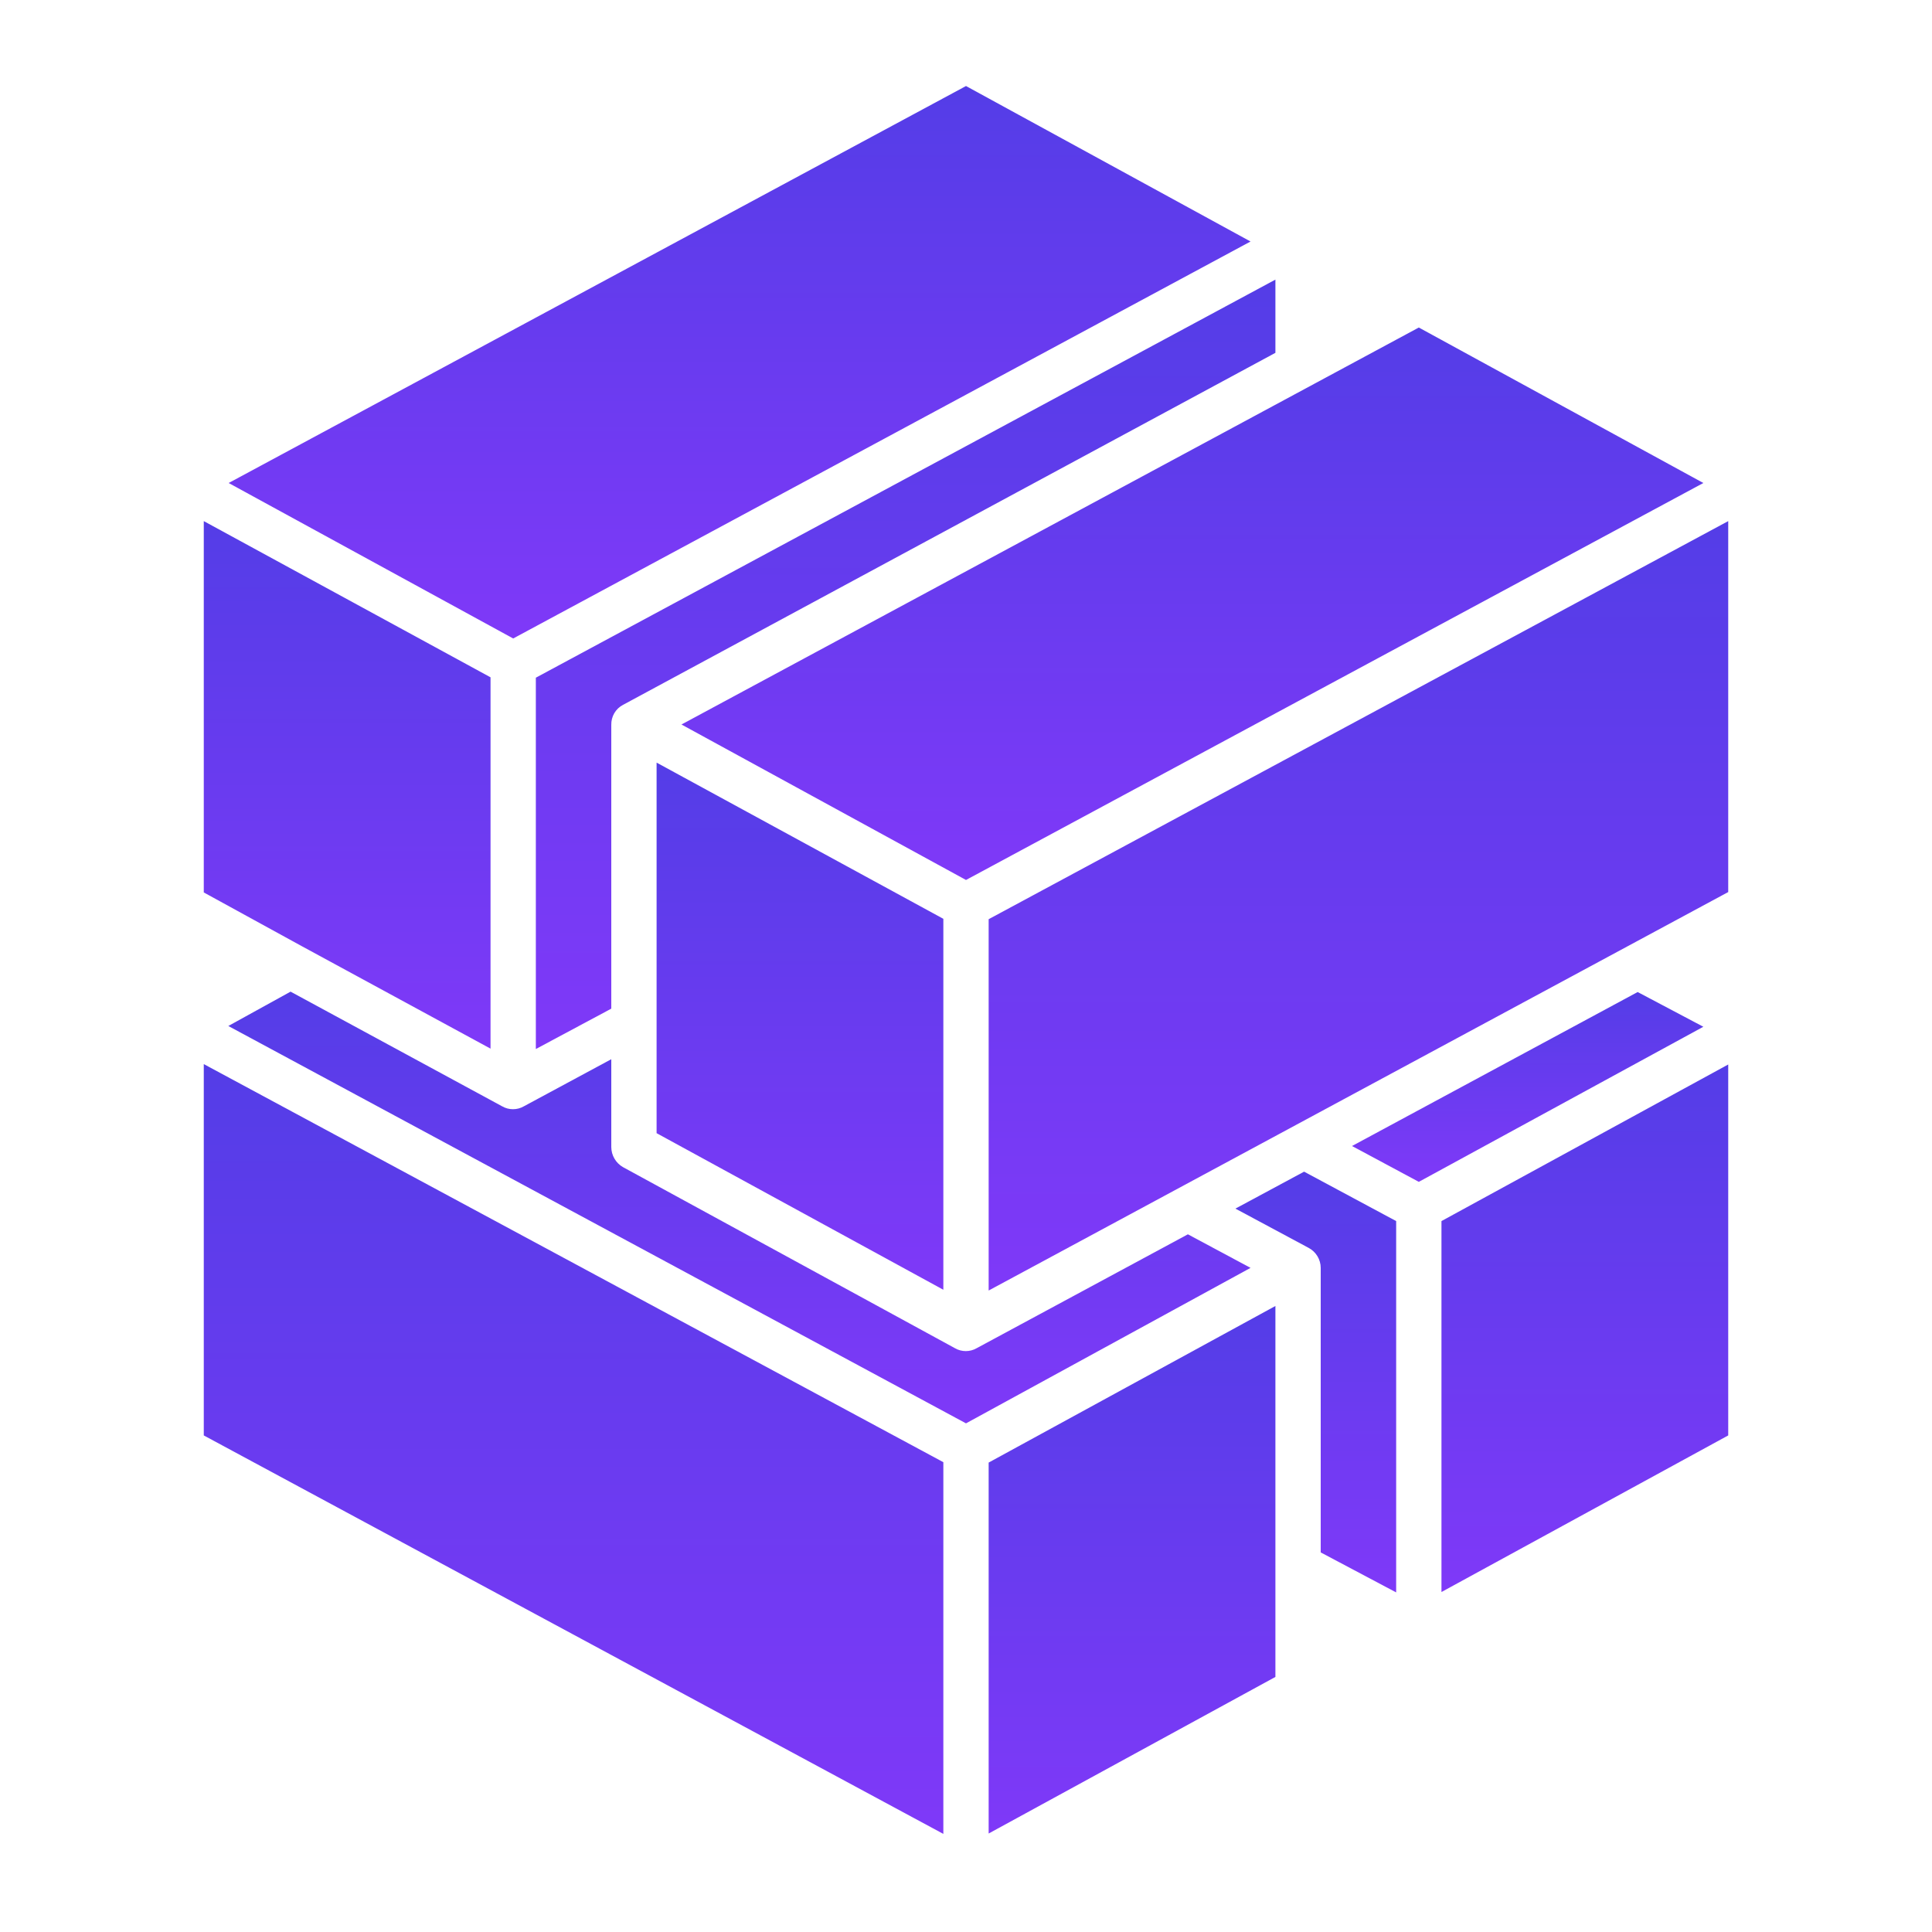
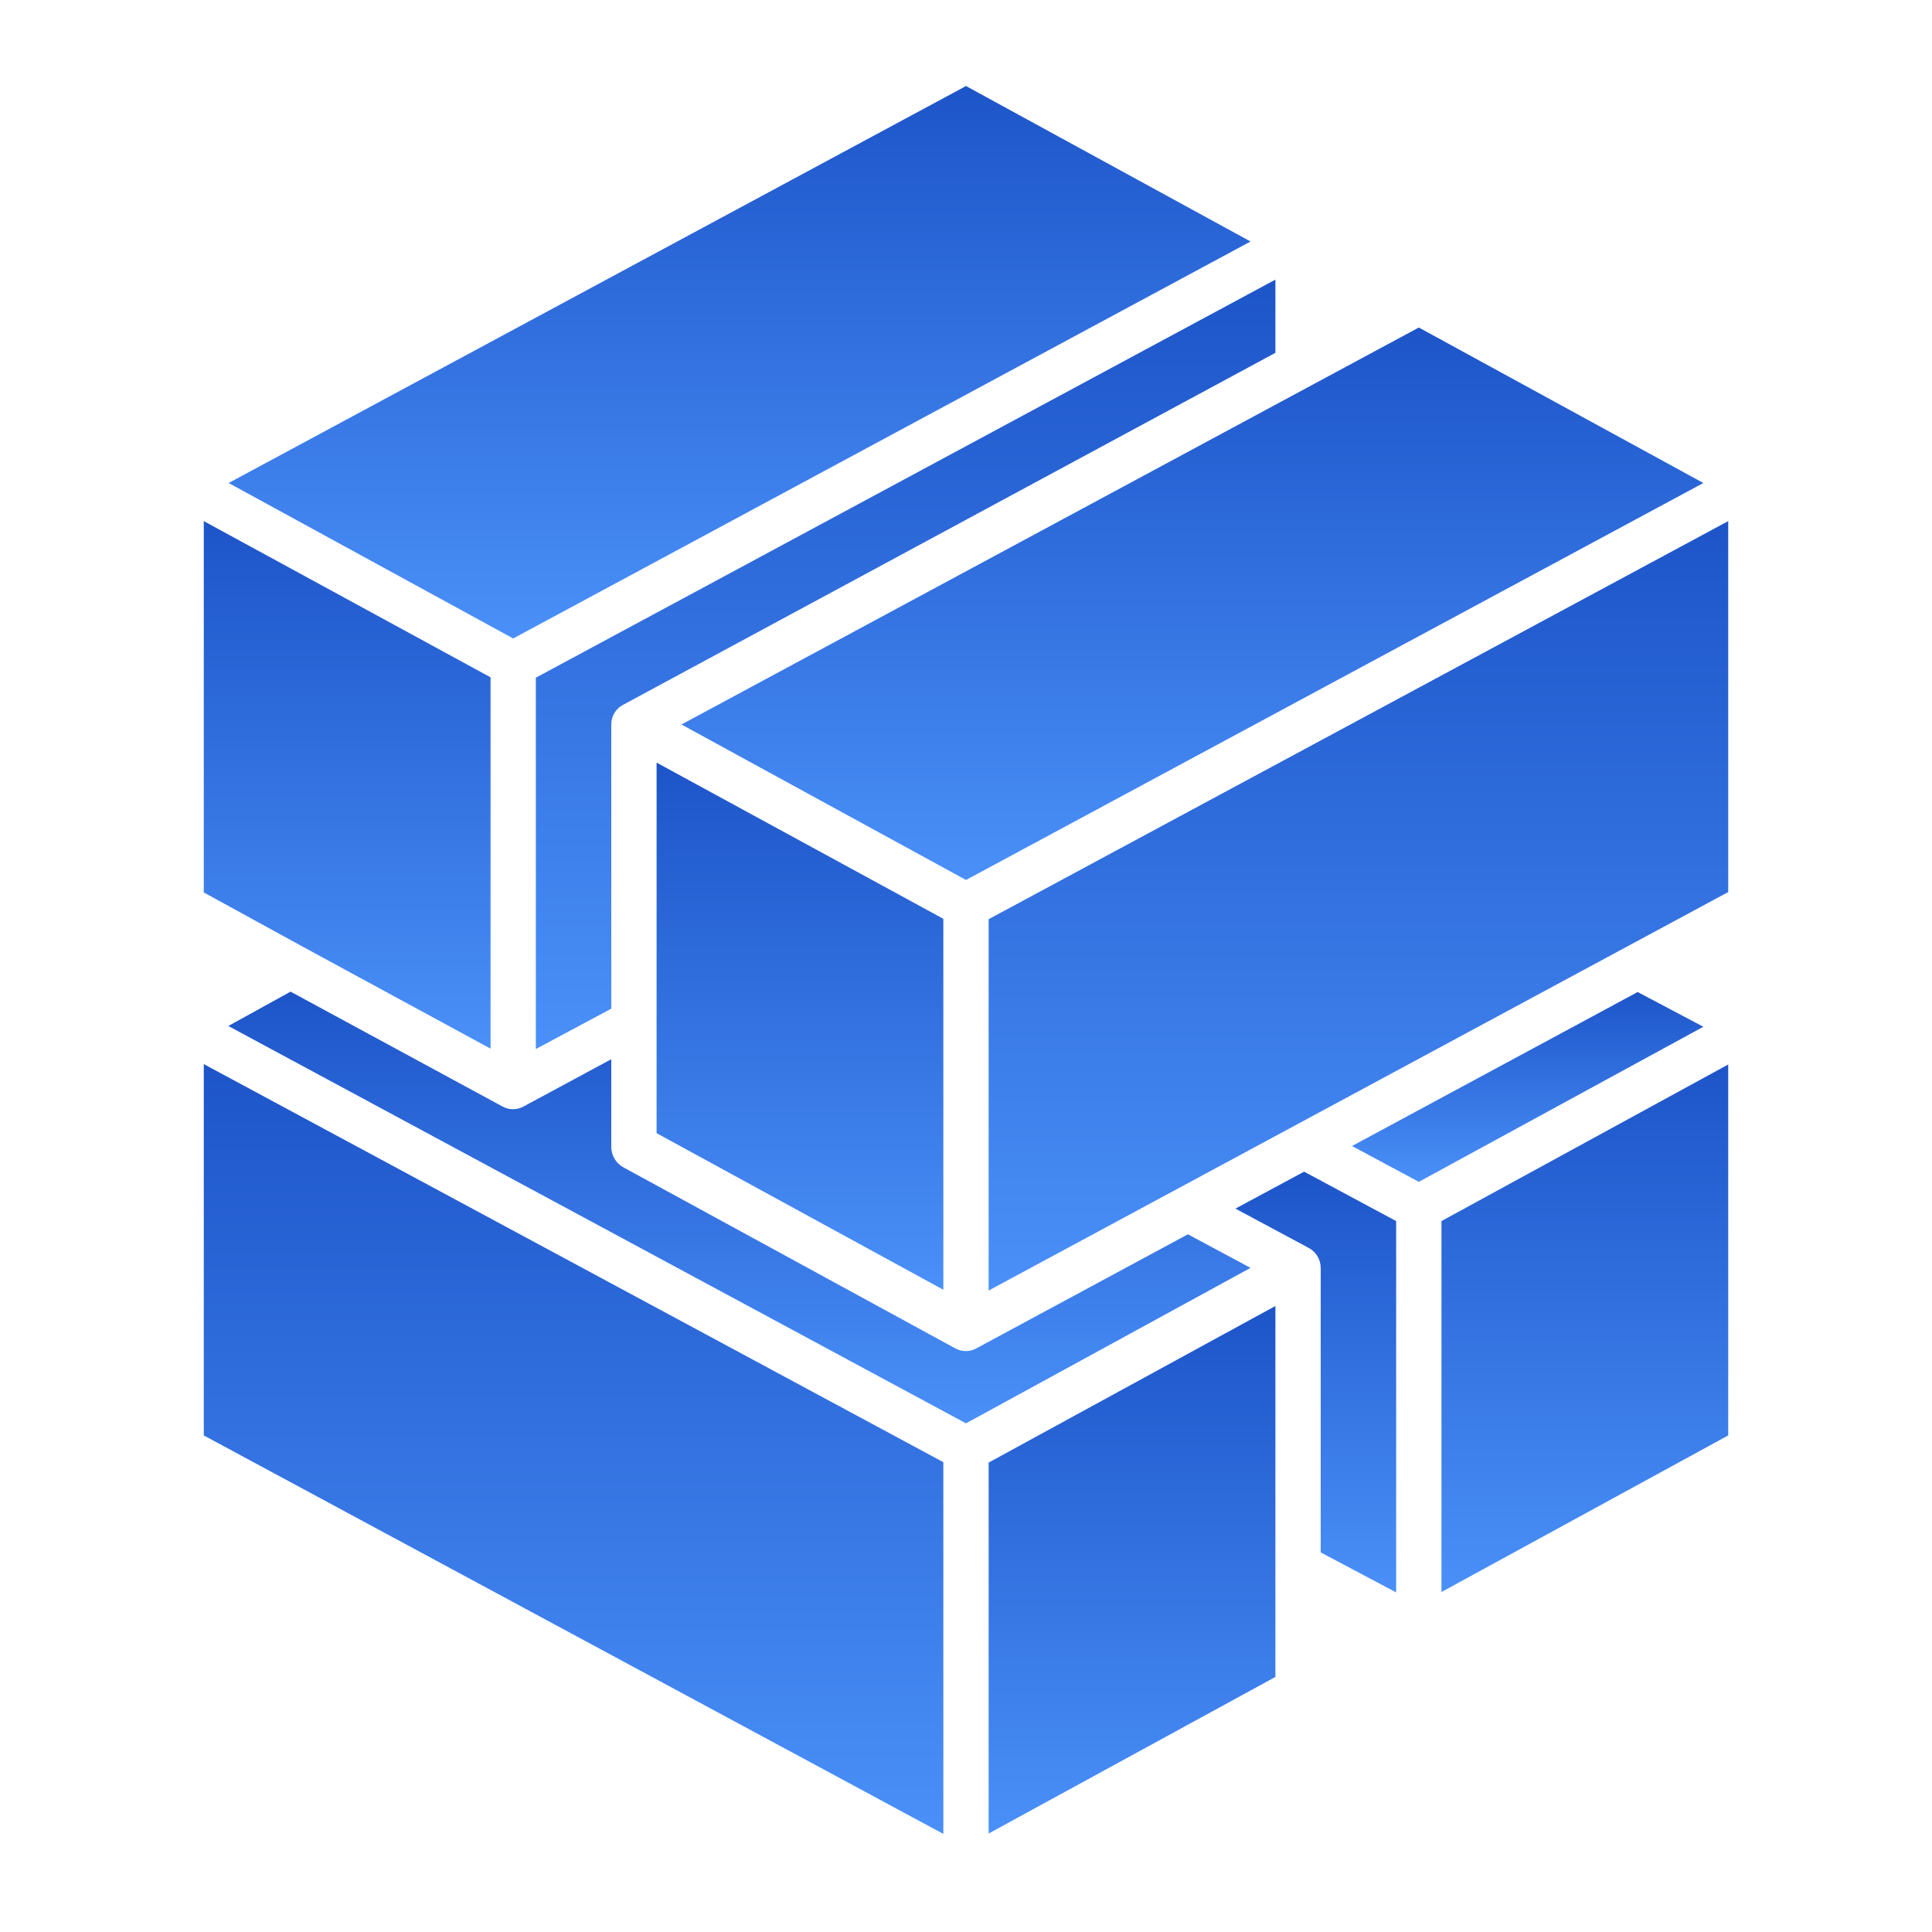
<svg xmlns="http://www.w3.org/2000/svg" width="40" height="40" viewBox="0 0 40 40" fill="none">
  <path d="M14.109 15L20 18.219L35.266 10L29.375 6.781L14.109 15Z" fill="url(#paint0_linear_448_2282)" />
  <path d="M13.594 23.461L19.531 26.703V19.023L13.594 15.789V23.461Z" fill="url(#paint1_linear_448_2282)" />
  <path d="M4.734 10L10.625 13.219L25.891 5L20 1.781L4.734 10Z" fill="url(#paint2_linear_448_2282)" />
  <path d="M20.469 26.719L35.781 18.469V10.789L20.469 19.031V26.719Z" fill="url(#paint3_linear_448_2282)" />
  <path d="M28.906 32.969V25.281L27 24.258L25.578 25.023L27.094 25.836C27.169 25.876 27.232 25.935 27.276 26.008C27.32 26.081 27.344 26.165 27.344 26.25V32.141L28.906 32.969Z" fill="url(#paint4_linear_448_2282)" />
  <path d="M11.094 21.719L12.656 20.883V15.008C12.654 14.923 12.676 14.839 12.718 14.766C12.761 14.693 12.823 14.633 12.898 14.594L26.406 7.305V5.789L11.094 14.031V21.719Z" fill="url(#paint5_linear_448_2282)" />
  <path d="M26.406 27.039L20.469 30.281V37.961L26.406 34.719V27.039Z" fill="url(#paint6_linear_448_2282)" />
  <path d="M35.266 21.258L33.906 20.539L27.992 23.727L29.375 24.469L35.266 21.258Z" fill="url(#paint7_linear_448_2282)" />
  <path d="M35.781 22.039L29.844 25.281V32.961L35.781 29.719V22.039Z" fill="url(#paint8_linear_448_2282)" />
  <path d="M19.531 30.273L4.219 22.031V29.719L19.531 37.969V30.273Z" fill="url(#paint9_linear_448_2282)" />
  <path d="M25.891 26.25L24.594 25.555L20.219 27.914C20.151 27.953 20.074 27.973 19.996 27.973C19.918 27.973 19.841 27.953 19.773 27.914L12.898 24.164C12.825 24.122 12.764 24.062 12.722 23.989C12.679 23.917 12.657 23.834 12.656 23.75V21.93L10.844 22.906C10.776 22.945 10.699 22.965 10.621 22.965C10.543 22.965 10.466 22.945 10.398 22.906L6.016 20.531L4.727 21.242L20 29.469L25.891 26.25Z" fill="url(#paint10_linear_448_2282)" />
  <path d="M4.219 18.477L6.242 19.586L10.156 21.711V14.023L4.219 10.789V18.477Z" fill="url(#paint11_linear_448_2282)" />
  <defs>
    <linearGradient id="paint0_linear_448_2282" x1="24.688" y1="6.781" x2="24.688" y2="18.219" gradientUnits="userSpaceOnUse">
-       <stop stop-color="#543DE7" />
-       <stop offset="1" stop-color="#7F39F8" />
+       <stop stop-color="#1D55C9" />
+       <stop offset="1" stop-color="#4A90F8" />
    </linearGradient>
    <linearGradient id="paint1_linear_448_2282" x1="16.562" y1="15.789" x2="16.562" y2="26.703" gradientUnits="userSpaceOnUse">
-       <stop stop-color="#543DE7" />
-       <stop offset="1" stop-color="#7F39F8" />
+       <stop stop-color="#1D55C9" />
+       <stop offset="1" stop-color="#4A90F8" />
    </linearGradient>
    <linearGradient id="paint2_linear_448_2282" x1="15.312" y1="1.781" x2="15.312" y2="13.219" gradientUnits="userSpaceOnUse">
-       <stop stop-color="#543DE7" />
-       <stop offset="1" stop-color="#7F39F8" />
+       <stop stop-color="#1D55C9" />
+       <stop offset="1" stop-color="#4A90F8" />
    </linearGradient>
    <linearGradient id="paint3_linear_448_2282" x1="28.125" y1="10.789" x2="28.125" y2="26.719" gradientUnits="userSpaceOnUse">
-       <stop stop-color="#543DE7" />
-       <stop offset="1" stop-color="#7F39F8" />
+       <stop stop-color="#1D55C9" />
+       <stop offset="1" stop-color="#4A90F8" />
    </linearGradient>
    <linearGradient id="paint4_linear_448_2282" x1="27.242" y1="24.258" x2="27.242" y2="32.969" gradientUnits="userSpaceOnUse">
-       <stop stop-color="#543DE7" />
-       <stop offset="1" stop-color="#7F39F8" />
+       <stop stop-color="#1D55C9" />
+       <stop offset="1" stop-color="#4A90F8" />
    </linearGradient>
    <linearGradient id="paint5_linear_448_2282" x1="18.75" y1="5.789" x2="18.75" y2="21.719" gradientUnits="userSpaceOnUse">
-       <stop stop-color="#543DE7" />
-       <stop offset="1" stop-color="#7F39F8" />
+       <stop stop-color="#1D55C9" />
+       <stop offset="1" stop-color="#4A90F8" />
    </linearGradient>
    <linearGradient id="paint6_linear_448_2282" x1="23.438" y1="27.039" x2="23.438" y2="37.961" gradientUnits="userSpaceOnUse">
-       <stop stop-color="#543DE7" />
-       <stop offset="1" stop-color="#7F39F8" />
+       <stop stop-color="#1D55C9" />
+       <stop offset="1" stop-color="#4A90F8" />
    </linearGradient>
    <linearGradient id="paint7_linear_448_2282" x1="31.629" y1="20.539" x2="31.629" y2="24.469" gradientUnits="userSpaceOnUse">
-       <stop stop-color="#543DE7" />
-       <stop offset="1" stop-color="#7F39F8" />
+       <stop stop-color="#1D55C9" />
+       <stop offset="1" stop-color="#4A90F8" />
    </linearGradient>
    <linearGradient id="paint8_linear_448_2282" x1="32.812" y1="22.039" x2="32.812" y2="32.961" gradientUnits="userSpaceOnUse">
-       <stop stop-color="#543DE7" />
-       <stop offset="1" stop-color="#7F39F8" />
+       <stop stop-color="#1D55C9" />
+       <stop offset="1" stop-color="#4A90F8" />
    </linearGradient>
    <linearGradient id="paint9_linear_448_2282" x1="11.875" y1="22.031" x2="11.875" y2="37.969" gradientUnits="userSpaceOnUse">
-       <stop stop-color="#543DE7" />
-       <stop offset="1" stop-color="#7F39F8" />
+       <stop stop-color="#1D55C9" />
+       <stop offset="1" stop-color="#4A90F8" />
    </linearGradient>
    <linearGradient id="paint10_linear_448_2282" x1="15.309" y1="20.531" x2="15.309" y2="29.469" gradientUnits="userSpaceOnUse">
-       <stop stop-color="#543DE7" />
-       <stop offset="1" stop-color="#7F39F8" />
+       <stop stop-color="#1D55C9" />
+       <stop offset="1" stop-color="#4A90F8" />
    </linearGradient>
    <linearGradient id="paint11_linear_448_2282" x1="7.188" y1="10.789" x2="7.188" y2="21.711" gradientUnits="userSpaceOnUse">
-       <stop stop-color="#543DE7" />
-       <stop offset="1" stop-color="#7F39F8" />
+       <stop stop-color="#1D55C9" />
+       <stop offset="1" stop-color="#4A90F8" />
    </linearGradient>
  </defs>
</svg>
